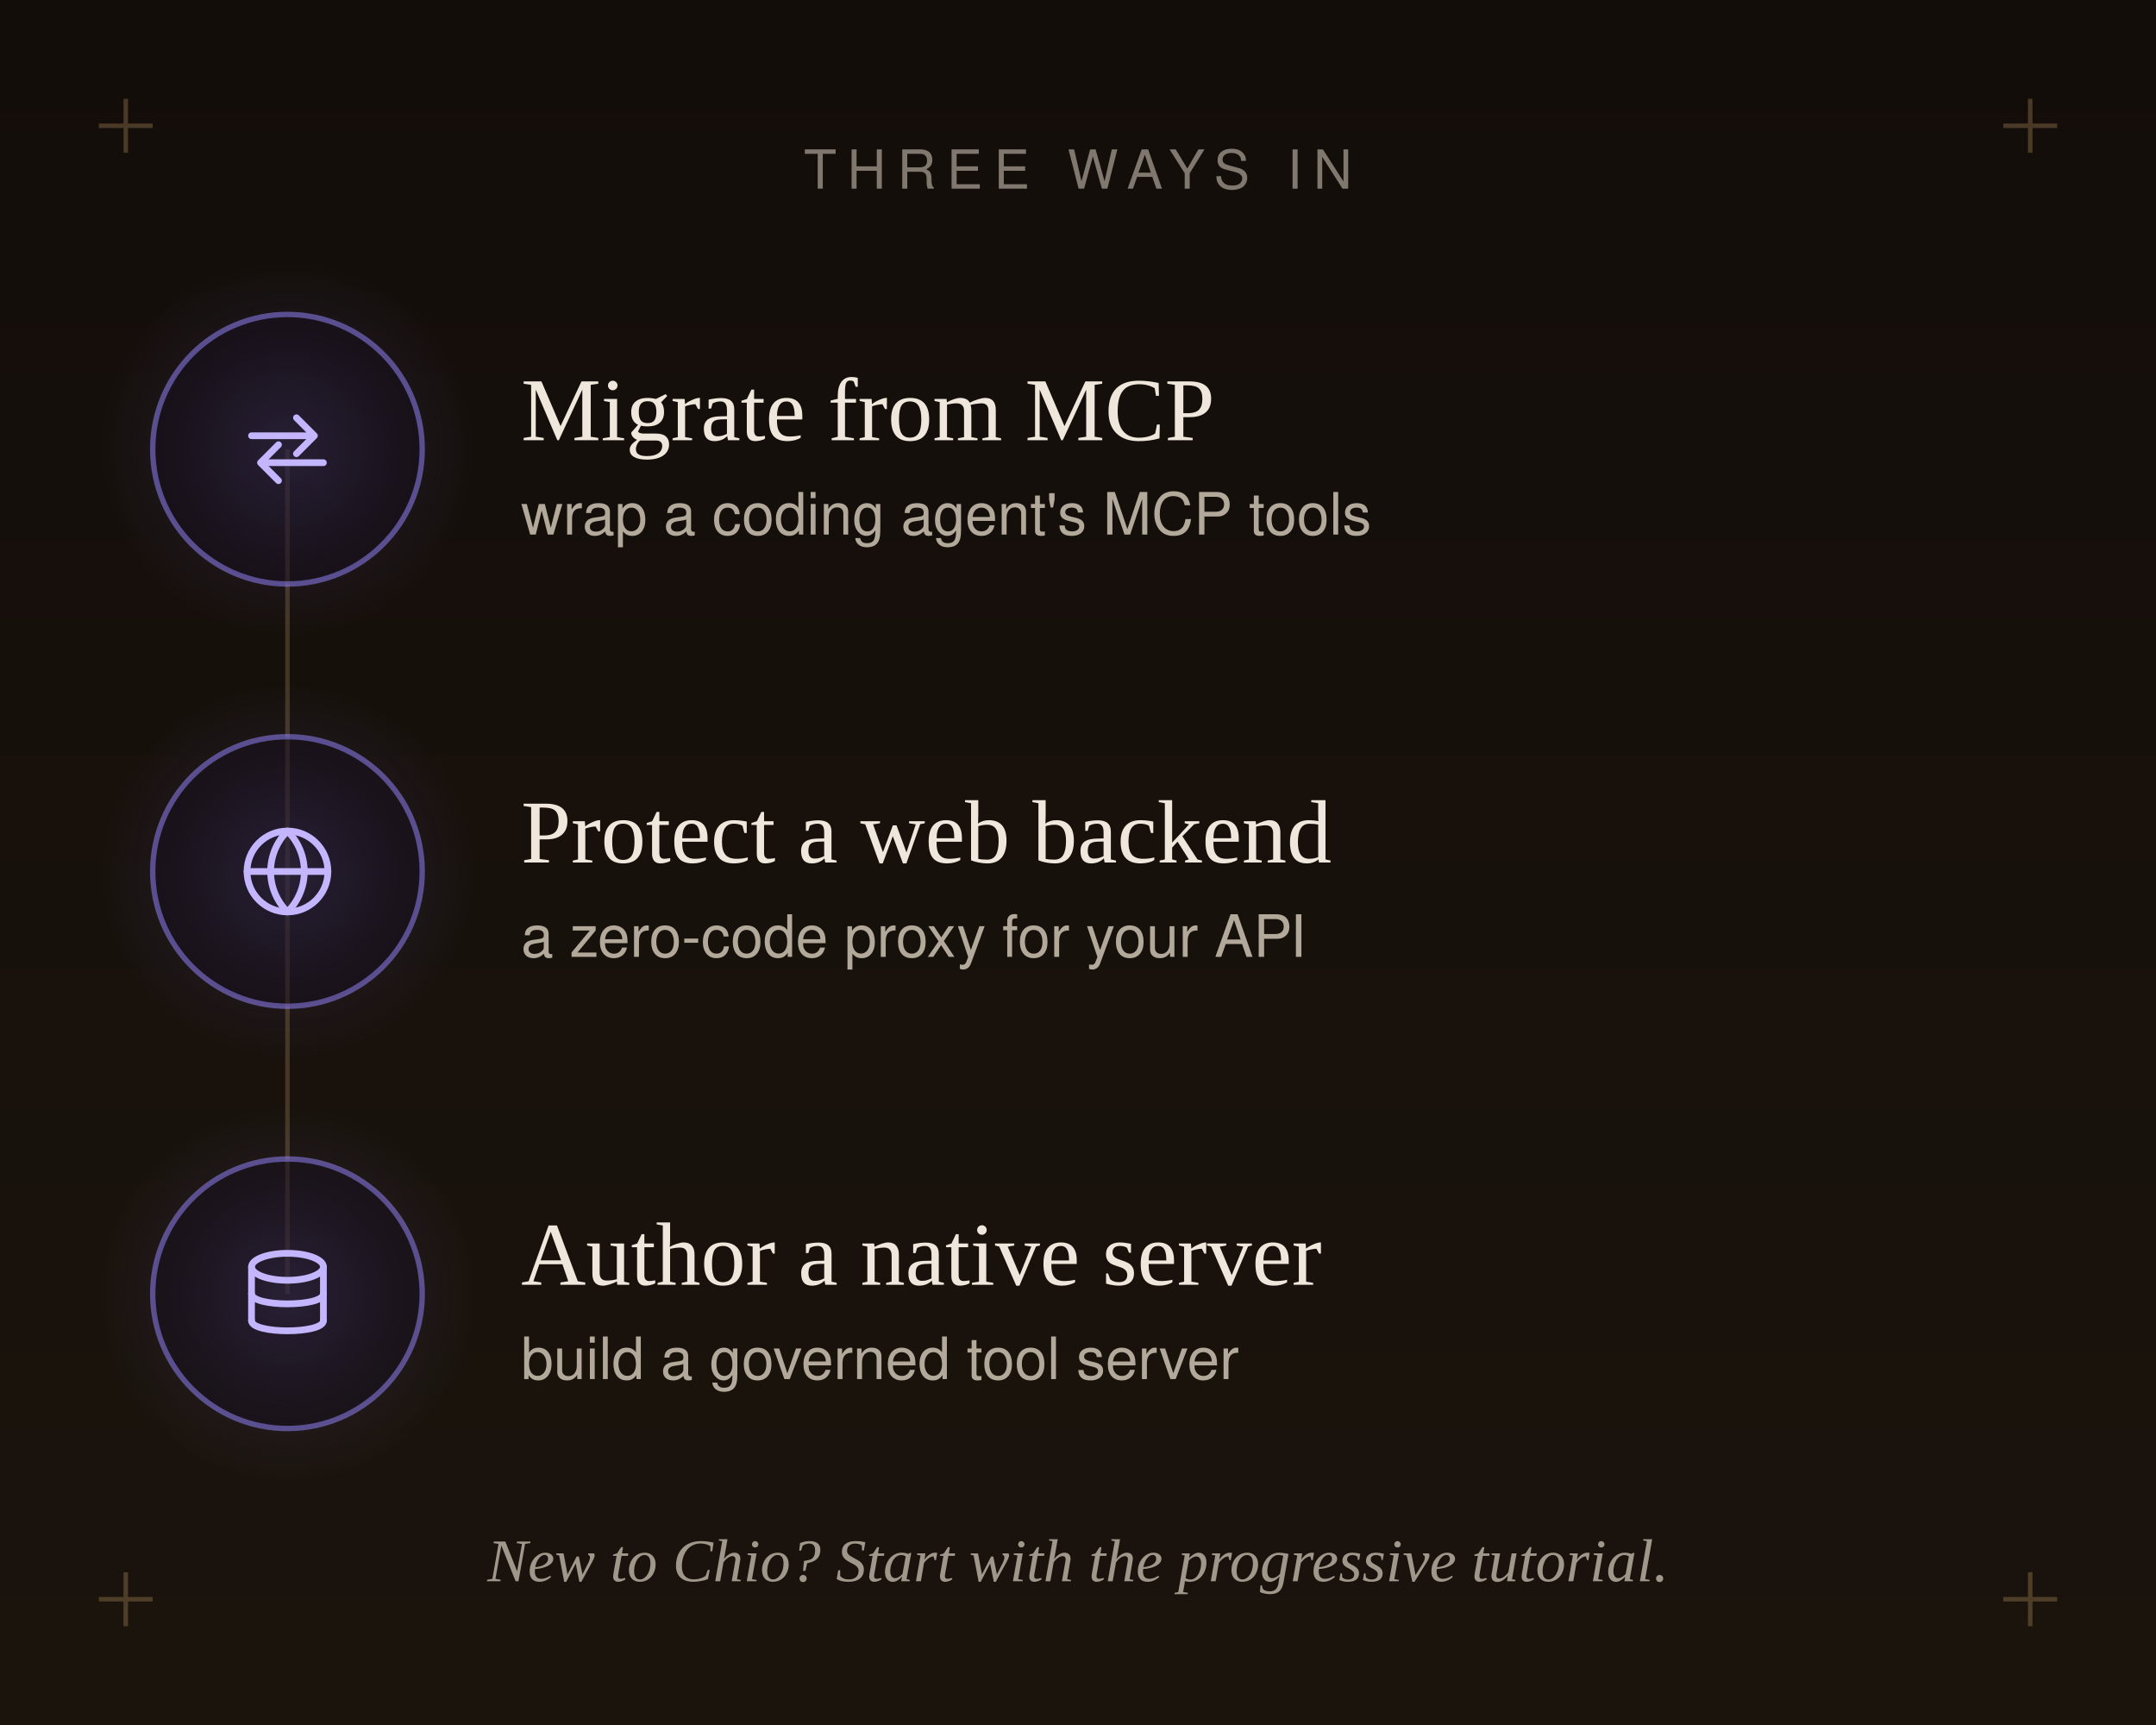
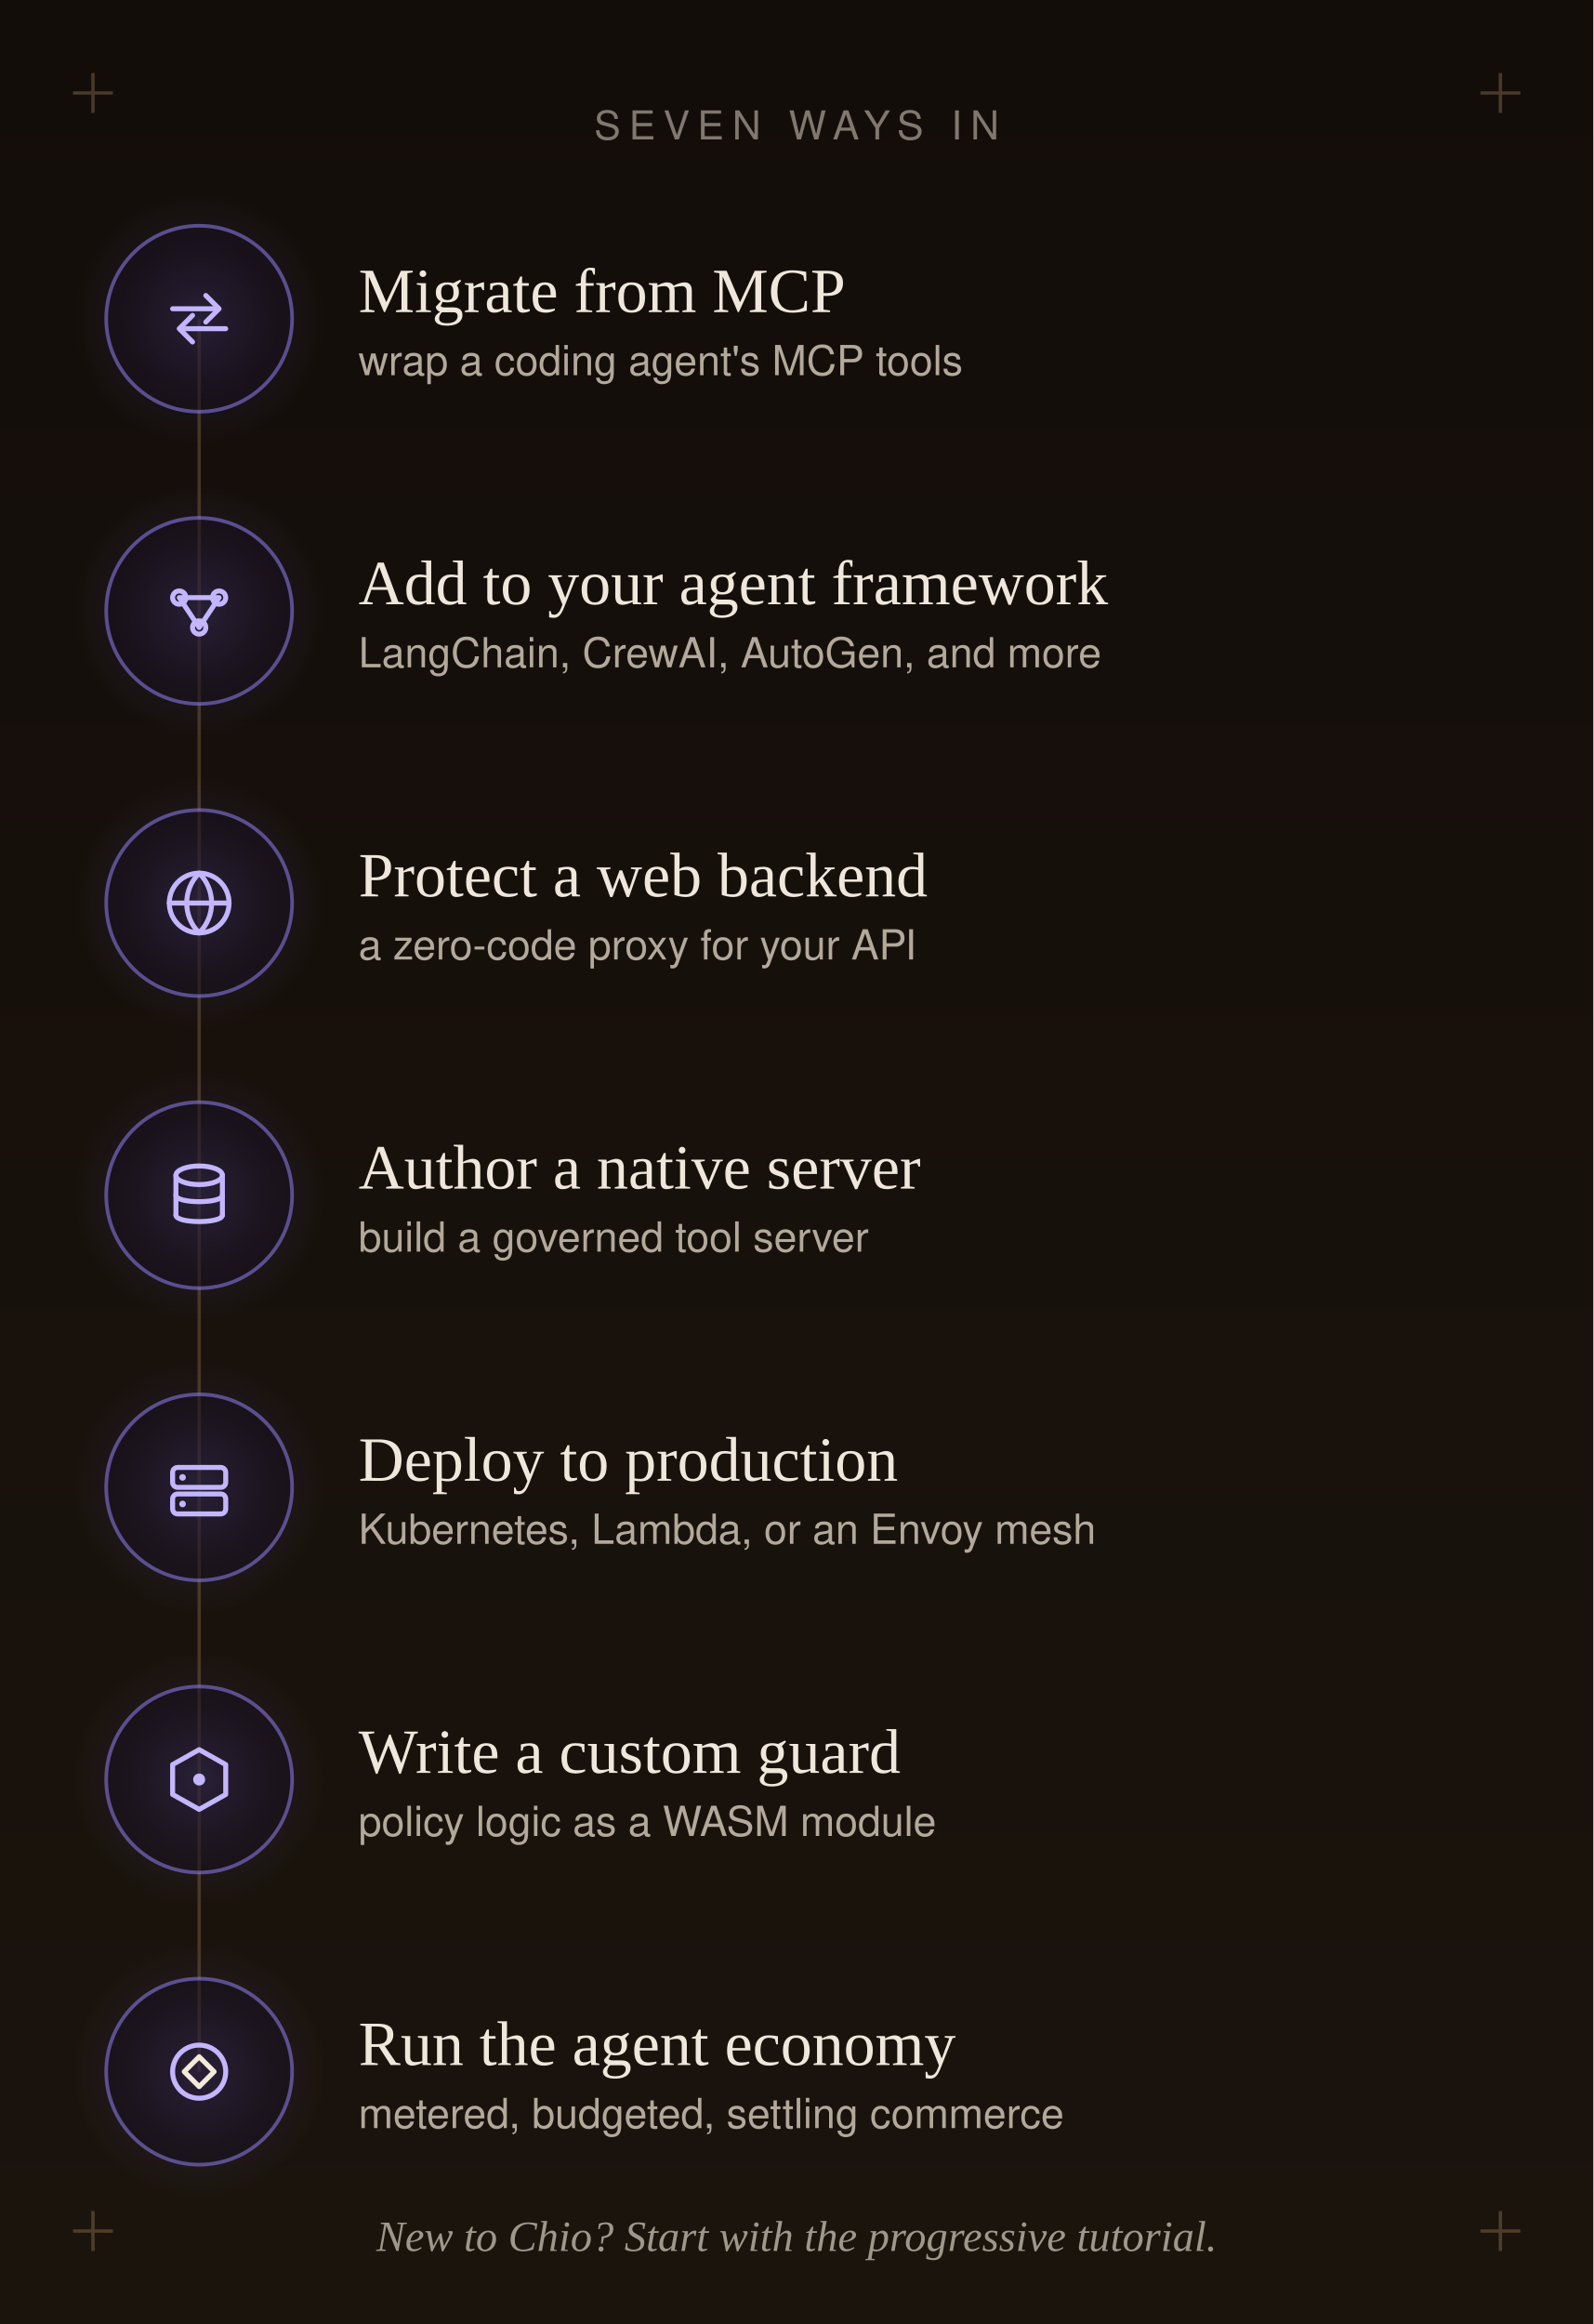
- <svg xmlns="http://www.w3.org/2000/svg" viewBox="0 0 480 384" width="480" height="384" role="img" aria-label="Three ways in: migrate a coding agent from MCP, protect a web backend, or author a native Chio tool server">
+ <svg xmlns="http://www.w3.org/2000/svg" viewBox="0 0 480 700" width="480" height="700" role="img" aria-label="Seven ways in: migrate from MCP, add to an agent framework, protect a web backend, author a native server, deploy to production, write a custom guard, or run the agent economy">
  <defs>
    <linearGradient id="bg" x1="0" y1="0" x2="0" y2="1">
      <stop offset="0" stop-color="#130d0a" />
      <stop offset="1" stop-color="#1b140d" />
    </linearGradient>
    <radialGradient id="glow" cx="50%" cy="50%" r="50%">
      <stop offset="0" stop-color="#8f7ff2" stop-opacity="0.32" />
      <stop offset="0.6" stop-color="#8f7ff2" stop-opacity="0.07" />
      <stop offset="1" stop-color="#8f7ff2" stop-opacity="0" />
    </radialGradient>
  </defs>
-   <rect width="480" height="384" fill="url(#bg)" />
+   <rect width="480" height="700" fill="url(#bg)" />
  <g stroke="#b08d5b" stroke-opacity="0.35" stroke-width="1">
    <path d="M22 28 H34 M28 22 V34" />
    <path d="M446 28 H458 M452 22 V34" />
-     <path d="M22 356 H34 M28 350 V362" />
-     <path d="M446 356 H458 M452 350 V362" />
+     <path d="M22 672 H34 M28 666 V678" />
+     <path d="M446 672 H458 M452 666 V678" />
  </g>
-   <text x="240" y="42" text-anchor="middle" font-family="-apple-system, 'Segoe UI', Helvetica, Arial, sans-serif" font-size="12" letter-spacing="2.5" fill="#d8cfc0" fill-opacity="0.55">THREE WAYS IN</text>
-   <path d="M64 100 V288" stroke="#b08d5b" stroke-opacity="0.3" stroke-width="1" />
+   <text x="240" y="42" text-anchor="middle" font-family="-apple-system, 'Segoe UI', Helvetica, Arial, sans-serif" font-size="12" letter-spacing="2.5" fill="#d8cfc0" fill-opacity="0.55">SEVEN WAYS IN</text>
+   <path d="M60 96 V624" stroke="#b08d5b" stroke-opacity="0.3" stroke-width="1" />
  <g>
-     <circle cx="64" cy="100" r="42" fill="url(#glow)" />
-     <circle cx="64" cy="194" r="42" fill="url(#glow)" />
-     <circle cx="64" cy="288" r="42" fill="url(#glow)" />
+     <circle cx="60" cy="96" r="38" fill="url(#glow)" />
+     <circle cx="60" cy="184" r="38" fill="url(#glow)" />
+     <circle cx="60" cy="272" r="38" fill="url(#glow)" />
+     <circle cx="60" cy="360" r="38" fill="url(#glow)" />
+     <circle cx="60" cy="448" r="38" fill="url(#glow)" />
+     <circle cx="60" cy="536" r="38" fill="url(#glow)" />
+     <circle cx="60" cy="624" r="38" fill="url(#glow)" />
  </g>
-   <g fill="#16101c" fill-opacity="0.55" stroke="#8f7ff2" stroke-opacity="0.55" stroke-width="1.2">
-     <circle cx="64" cy="100" r="30" />
-     <circle cx="64" cy="194" r="30" />
-     <circle cx="64" cy="288" r="30" />
+   <g fill="#16101c" fill-opacity="0.55" stroke="#8f7ff2" stroke-opacity="0.55" stroke-width="1.1">
+     <circle cx="60" cy="96" r="28" />
+     <circle cx="60" cy="184" r="28" />
+     <circle cx="60" cy="272" r="28" />
+     <circle cx="60" cy="360" r="28" />
+     <circle cx="60" cy="448" r="28" />
+     <circle cx="60" cy="536" r="28" />
+     <circle cx="60" cy="624" r="28" />
  </g>
  <g fill="none" stroke="#c3b6ff" stroke-width="1.5" stroke-linecap="round" stroke-linejoin="round">
-     <g transform="translate(64,100)">
+     <g transform="translate(60,96)">
      <path d="M-8 -3 H5" />
      <path d="M2 -7 L6 -3 L2 1" />
      <path d="M8 3 H-5" />
      <path d="M-2 -1 L-6 3 L-2 7" />
    </g>
-     <g transform="translate(64,194)">
+     <g transform="translate(60,184)">
+       <circle cx="-6" cy="-4" r="2" />
+       <circle cx="6" cy="-4" r="2" />
+       <circle cx="0" cy="5" r="2" />
+       <path d="M-6 -4 H6 M-6 -4 L0 5 M6 -4 L0 5" />
+     </g>
+     <g transform="translate(60,272)">
      <circle cx="0" cy="0" r="9" />
      <path d="M-9 0 H9" />
      <path d="M0 -9 C-5 -4 -5 4 0 9 C5 4 5 -4 0 -9 Z" />
    </g>
-     <g transform="translate(64,288)">
-       <ellipse cx="0" cy="-6" rx="8" ry="3" />
-       <path d="M-8 -6 V6" />
-       <path d="M8 -6 V6" />
-       <path d="M-8 6 C-8 9 8 9 8 6" />
-       <path d="M-8 0 C-8 3 8 3 8 0" />
+     <g transform="translate(60,360)">
+       <ellipse cx="0" cy="-6" rx="7" ry="2.8" />
+       <path d="M-7 -6 V6" />
+       <path d="M7 -6 V6" />
+       <path d="M-7 6 C-7 8.6 7 8.6 7 6" />
+       <path d="M-7 0 C-7 2.6 7 2.6 7 0" />
+     </g>
+     <g transform="translate(60,448)">
+       <rect x="-8" y="-6" width="16" height="6" rx="1.5" />
+       <rect x="-8" y="2" width="16" height="6" rx="1.5" />
+       <circle cx="-5" cy="-3" r="1" fill="#c3b6ff" stroke="none" />
+       <circle cx="-5" cy="5" r="1" fill="#c3b6ff" stroke="none" />
+     </g>
+     <g transform="translate(60,536)">
+       <path d="M0 -9 L8 -4.5 L8 4.5 L0 9 L-8 4.5 L-8 -4.5 Z" />
+       <circle cx="0" cy="0" r="1.8" fill="#c3b6ff" stroke="none" />
+     </g>
+     <g transform="translate(60,624)">
+       <circle cx="0" cy="0" r="8" />
+       <path d="M0 -4.5 L4.5 0 L0 4.5 L-4.5 0 Z" stroke="#f2eadc" />
    </g>
  </g>
-   <g font-family="Georgia, 'Times New Roman', serif" font-size="20" fill="#efe7db">
-     <text x="116" y="98">Migrate from MCP</text>
-     <text x="116" y="192">Protect a web backend</text>
-     <text x="116" y="286">Author a native server</text>
+   <g font-family="Georgia, 'Times New Roman', serif" font-size="19" fill="#efe7db">
+     <text x="108" y="94">Migrate from MCP</text>
+     <text x="108" y="182">Add to your agent framework</text>
+     <text x="108" y="270">Protect a web backend</text>
+     <text x="108" y="358">Author a native server</text>
+     <text x="108" y="446">Deploy to production</text>
+     <text x="108" y="534">Write a custom guard</text>
+     <text x="108" y="622">Run the agent economy</text>
  </g>
-   <g font-family="-apple-system, 'Segoe UI', Helvetica, Arial, sans-serif" font-size="13" fill="#b3a99b">
-     <text x="116" y="119">wrap a coding agent's MCP tools</text>
-     <text x="116" y="213">a zero-code proxy for your API</text>
-     <text x="116" y="307">build a governed tool server</text>
+   <g font-family="-apple-system, 'Segoe UI', Helvetica, Arial, sans-serif" font-size="12.5" fill="#b3a99b">
+     <text x="108" y="113">wrap a coding agent's MCP tools</text>
+     <text x="108" y="201">LangChain, CrewAI, AutoGen, and more</text>
+     <text x="108" y="289">a zero-code proxy for your API</text>
+     <text x="108" y="377">build a governed tool server</text>
+     <text x="108" y="465">Kubernetes, Lambda, or an Envoy mesh</text>
+     <text x="108" y="553">policy logic as a WASM module</text>
+     <text x="108" y="641">metered, budgeted, settling commerce</text>
  </g>
-   <text x="240" y="352" text-anchor="middle" font-family="Georgia, 'Times New Roman', serif" font-style="italic" font-size="13.5" fill="#d8cfc0" fill-opacity="0.7">New to Chio? Start with the progressive tutorial.</text>
+   <text x="240" y="678" text-anchor="middle" font-family="Georgia, 'Times New Roman', serif" font-style="italic" font-size="13" fill="#d8cfc0" fill-opacity="0.7">New to Chio? Start with the progressive tutorial.</text>
</svg>
